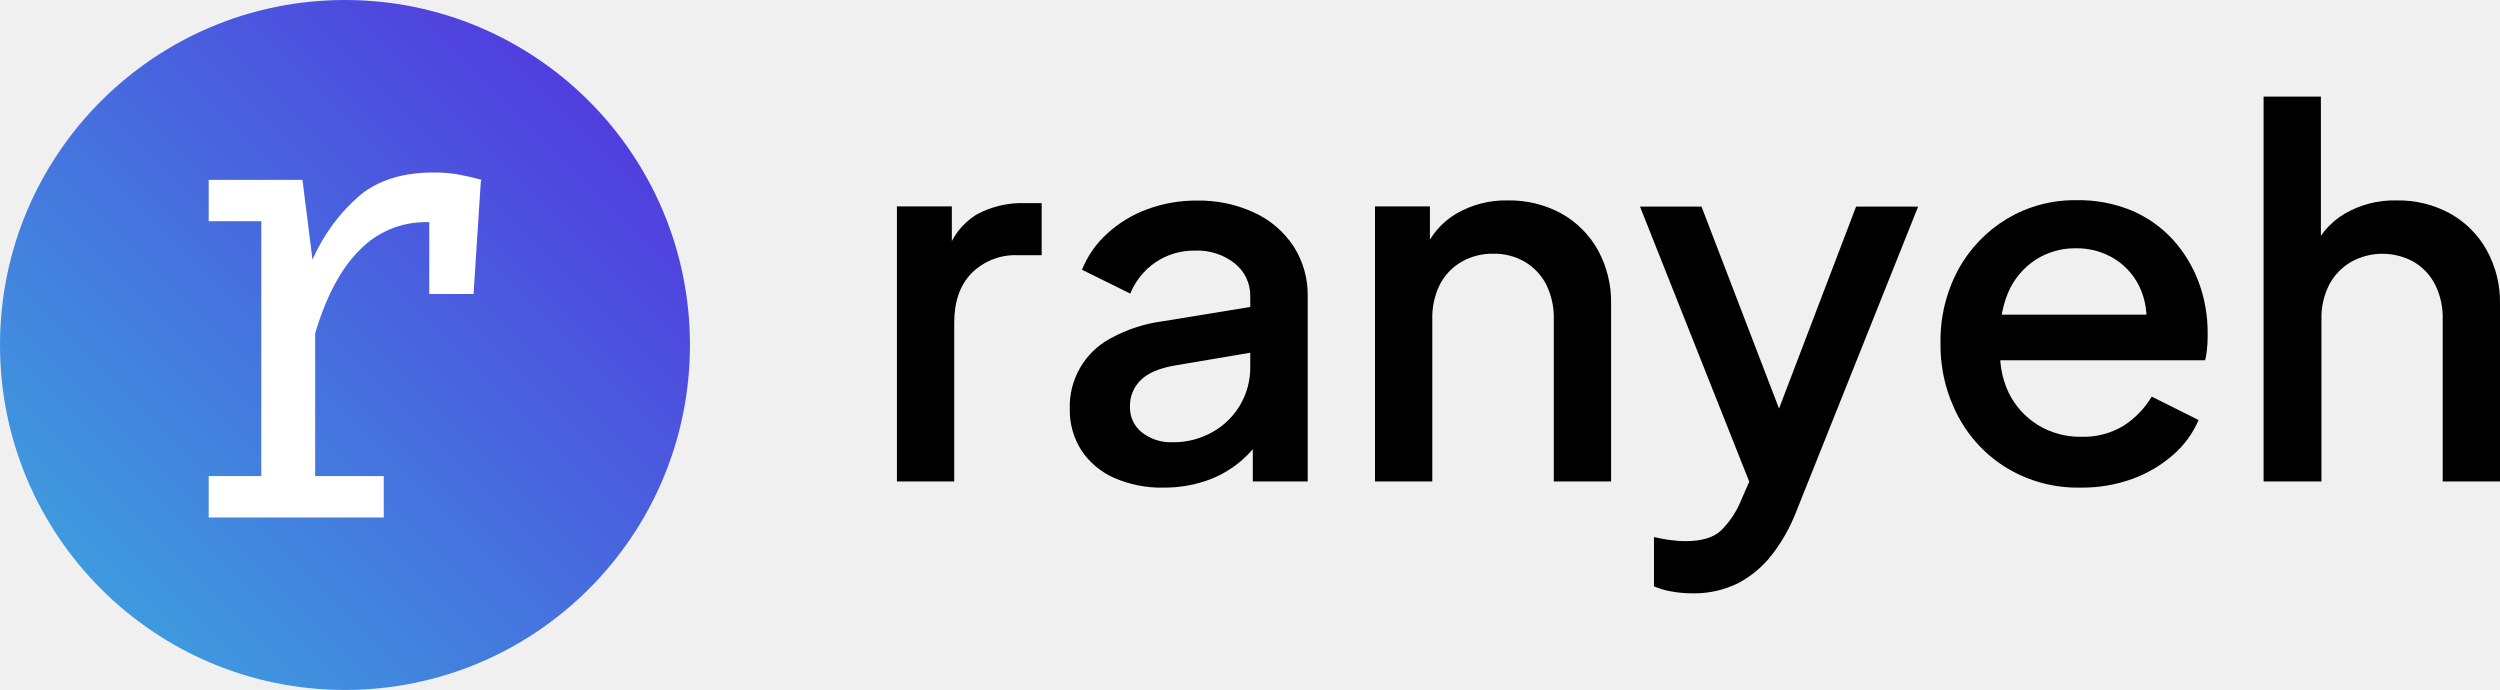
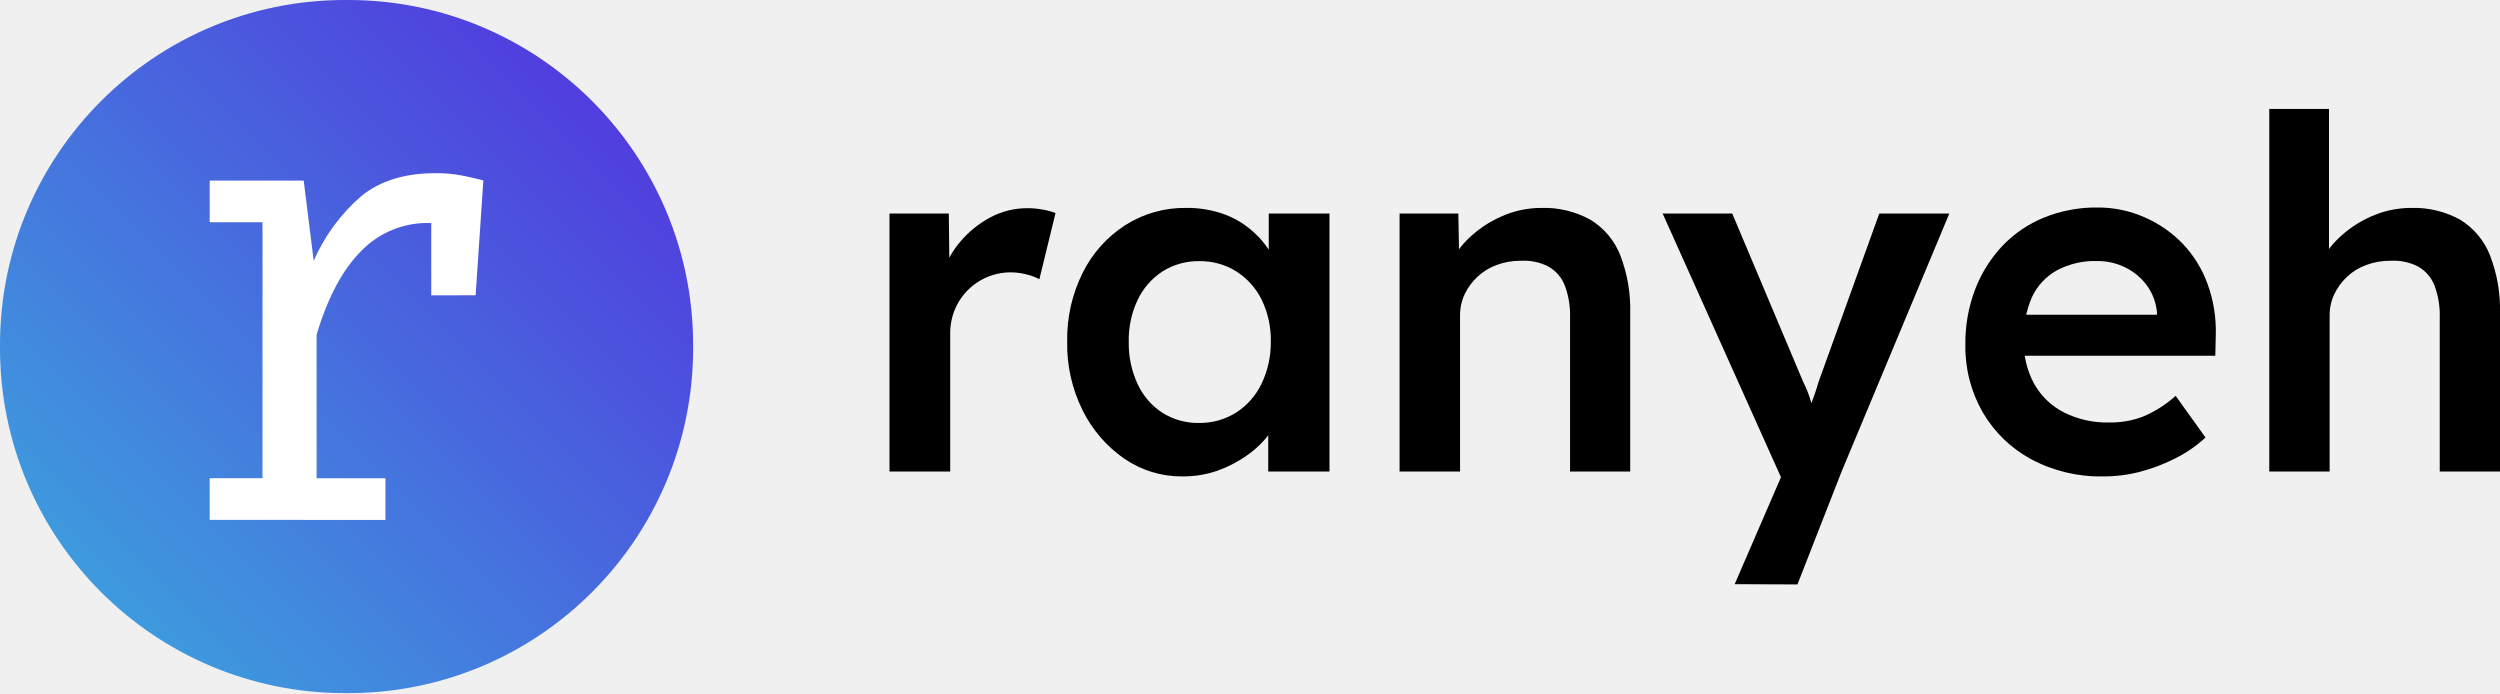
- <svg xmlns="http://www.w3.org/2000/svg" id="Layer_1" data-name="Layer 1" viewBox="0 0 480 132.47">
+ <svg xmlns="http://www.w3.org/2000/svg" id="Layer_1" data-name="Layer 1" viewBox="0 0 480 133.08">
  <defs>
-     <linearGradient id="linear-gradient" x1="19.4" y1="113.07" x2="113.07" y2="19.4" gradientUnits="userSpaceOnUse">
+     <linearGradient id="linear-gradient" x1="19.4" y1="113.68" x2="113.68" y2="19.4" gradientUnits="userSpaceOnUse">
      <stop offset="0" stop-color="#3e9ade" />
      <stop offset="1" stop-color="#503ede" />
    </linearGradient>
  </defs>
-   <rect width="132.47" height="132.47" rx="66.23" style="fill:url(#linear-gradient)" />
-   <path d="M40.07,99.35V91.41h10.1V42.47H40.07V34.53h18L60,49.86a34.58,34.58,0,0,1,9.11-12.37q5.35-4.38,14.16-4.37a25.89,25.89,0,0,1,4.83.4c1.42.26,2.87.6,4.34,1l-3,9.23c-1.36-.36-2.59-.64-3.7-.83a23.92,23.92,0,0,0-3.81-.27A17.57,17.57,0,0,0,69.06,48q-5.36,5.29-8.55,16V91.41H73.68v7.94Zm42.35-42.9V42.35l1-7.82h8.92L90.92,56.45Z" style="fill:#fff" />
-   <path d="M172.21,92.44V39.63h10.54V50.37l-1-1.56a13.14,13.14,0,0,1,5.66-7.57A18.21,18.21,0,0,1,196.81,39H200V49h-4.59a11.86,11.86,0,0,0-8.84,3.42q-3.36,3.42-3.36,9.57V92.44Z" />
-   <path d="M223.36,93.62a22.37,22.37,0,0,1-9.42-1.86,14.56,14.56,0,0,1-6.3-5.27,14.23,14.23,0,0,1-2.24-8A14.81,14.81,0,0,1,213.16,65a28.54,28.54,0,0,1,10.1-3.32l18.35-3v8.78l-16.2,2.74Q221,71,219,73a6.87,6.87,0,0,0-2.05,5.07A6.1,6.1,0,0,0,219.21,83a9,9,0,0,0,5.91,1.91,15.14,15.14,0,0,0,7.76-2,14.13,14.13,0,0,0,7.17-12.49V56.91a7.89,7.89,0,0,0-2.93-6.3,11.49,11.49,0,0,0-7.71-2.49,13,13,0,0,0-7.56,2.25,13.32,13.32,0,0,0-4.84,6l-9.27-4.58a18.84,18.84,0,0,1,4.83-6.93,23.17,23.17,0,0,1,7.71-4.69,26.92,26.92,0,0,1,9.52-1.66,25.1,25.1,0,0,1,11.08,2.34,18.19,18.19,0,0,1,7.52,6.49,17.33,17.33,0,0,1,2.68,9.62V92.44H240.54V83l2.15.2A20.27,20.27,0,0,1,238,88.73a20.61,20.61,0,0,1-6.54,3.62A25,25,0,0,1,223.36,93.62Z" />
-   <path d="M264,92.44V39.63h10.54V50l-1.27-1.37a14.8,14.8,0,0,1,6.25-7.56,18.86,18.86,0,0,1,10-2.59A20.66,20.66,0,0,1,299.79,41a18.13,18.13,0,0,1,7,7,20.66,20.66,0,0,1,2.54,10.34V92.44h-11V61.3a14.23,14.23,0,0,0-1.46-6.68,10.82,10.82,0,0,0-4.1-4.35,11.69,11.69,0,0,0-6.06-1.56,11.91,11.91,0,0,0-6.1,1.56,10.67,10.67,0,0,0-4.15,4.35A14.23,14.23,0,0,0,275,61.3V92.44Z" />
-   <path d="M324.88,113.92a21.53,21.53,0,0,1-3.85-.34,15.31,15.31,0,0,1-3.47-1v-9.47a27.71,27.71,0,0,0,2.83.54,22.58,22.58,0,0,0,3.22.25q4.59,0,6.79-2a17.43,17.43,0,0,0,4-6.1l3.52-8-.2,9.37-22.84-57.5h11.81l16.89,44h-4l16.79-44h11.91L344.89,98.2a32.83,32.83,0,0,1-4.63,8.25,19.94,19.94,0,0,1-6.54,5.52A19,19,0,0,1,324.88,113.92Z" />
-   <path d="M399.46,93.62a26.37,26.37,0,0,1-14-3.67A25.72,25.72,0,0,1,376,80a29.08,29.08,0,0,1-3.42-14.11A28.64,28.64,0,0,1,376,51.74,25.68,25.68,0,0,1,385.36,42a25.17,25.17,0,0,1,13.23-3.56,26.47,26.47,0,0,1,10.73,2,22.92,22.92,0,0,1,7.91,5.61,25.2,25.2,0,0,1,4.93,8.15A27.77,27.77,0,0,1,423.87,64c0,.84,0,1.72-.1,2.63a13.94,13.94,0,0,1-.39,2.54H381.31V60.42H417l-5.18,4a14.89,14.89,0,0,0-.68-8.55,12.91,12.91,0,0,0-4.88-6,13.72,13.72,0,0,0-7.71-2.2,14,14,0,0,0-7.72,2.2,14.25,14.25,0,0,0-5.27,6.3A20.18,20.18,0,0,0,384.14,66a17.13,17.13,0,0,0,1.51,9.37,15,15,0,0,0,5.66,6.25,15.43,15.43,0,0,0,8.25,2.24,14.78,14.78,0,0,0,8.2-2.14,17,17,0,0,0,5.37-5.57l9,4.49a18.44,18.44,0,0,1-4.83,6.64,24.53,24.53,0,0,1-7.81,4.64A28.19,28.19,0,0,1,399.46,93.62Z" />
-   <path d="M434.61,92.44V18.55h11V50l-1.76-1.37a14.8,14.8,0,0,1,6.25-7.56,18.86,18.86,0,0,1,10-2.59A20.66,20.66,0,0,1,470.43,41a18.13,18.13,0,0,1,7,7A20.48,20.48,0,0,1,480,58.28V92.44H469V61.3a14.11,14.11,0,0,0-1.47-6.68,10.69,10.69,0,0,0-4.1-4.35,12.41,12.41,0,0,0-12,0,11,11,0,0,0-4.2,4.35,13.76,13.76,0,0,0-1.51,6.68V92.44Z" />
+   <rect width="133.08" height="133.08" rx="66.23" style="fill:url(#linear-gradient)" />
+   <path d="M40.26,99.81v-8H50.4V42.67H40.26v-8H58.31l1.92,15.4a34.78,34.78,0,0,1,9.15-12.43q5.39-4.39,14.23-4.39a26.19,26.19,0,0,1,4.85.4c1.42.27,2.88.61,4.36,1l-3,9.28c-1.36-.37-2.6-.65-3.71-.84a24.09,24.09,0,0,0-3.83-.28,17.7,17.7,0,0,0-12.87,5.32Q64,53.5,60.79,64.25V91.83H74v8ZM82.8,56.71V42.54l1-7.85h9l-1.48,22Z" style="fill:#fff" />
+   <path d="M170.78,90.53V41h11.39l.18,15.81-1.6-3.58a17.63,17.63,0,0,1,3.58-6.77,19.4,19.4,0,0,1,5.88-4.76,15.08,15.08,0,0,1,7-1.73,15.87,15.87,0,0,1,3.05.28,12.07,12.07,0,0,1,2.4.66l-3.1,12.7a10.65,10.65,0,0,0-2.54-.94,11.94,11.94,0,0,0-3-.38,11.6,11.6,0,0,0-10.68,7.11,12,12,0,0,0-.9,4.74V90.53Z" />
+   <path d="M227,91.47a19.35,19.35,0,0,1-11.1-3.38,24.43,24.43,0,0,1-8-9.23,28.34,28.34,0,0,1-3-13.26,28.39,28.39,0,0,1,3-13.27,23,23,0,0,1,8.18-9.12,21.18,21.18,0,0,1,11.66-3.29A20.8,20.8,0,0,1,234.66,41a17,17,0,0,1,5.45,3.06A18,18,0,0,1,244,48.57,16.55,16.55,0,0,1,246.14,54l-2.54-.66V41h11.66V90.53H243.5V78.68l2.73-.48a14.75,14.75,0,0,1-2.4,4.94,18.16,18.16,0,0,1-4.33,4.23,23.21,23.21,0,0,1-5.73,3A19.93,19.93,0,0,1,227,91.47Zm3.2-10.26a13.13,13.13,0,0,0,7.15-2,13.47,13.47,0,0,0,4.85-5.5A18.35,18.35,0,0,0,244,65.6a17.77,17.77,0,0,0-1.73-8,13.61,13.61,0,0,0-4.85-5.46,13,13,0,0,0-7.15-2,12.79,12.79,0,0,0-7.11,2,13.29,13.29,0,0,0-4.74,5.46,17.89,17.89,0,0,0-1.7,8,18.48,18.48,0,0,0,1.7,8.14,13.16,13.16,0,0,0,4.74,5.5A12.87,12.87,0,0,0,230.24,81.21Z" />
+   <path d="M268.72,90.53V41H280l.19,10.16L278,52.24a14.11,14.11,0,0,1,3.66-6.16,21.38,21.38,0,0,1,6.5-4.47,18.6,18.6,0,0,1,7.71-1.69,18.35,18.35,0,0,1,9.46,2.25A13.91,13.91,0,0,1,311.09,49,28.73,28.73,0,0,1,313,60.23v30.3H301.45V61.08a16.36,16.36,0,0,0-1-6.25,7.18,7.18,0,0,0-3.2-3.68A10.32,10.32,0,0,0,292,50.07a12.9,12.9,0,0,0-4.65.81,10.78,10.78,0,0,0-3.68,2.26,11.18,11.18,0,0,0-2.44,3.33,9.5,9.5,0,0,0-.9,4.14V90.53H268.72Z" />
+   <path d="M333.06,112.16,343.6,87.8l.09,7.71L319.23,41h13.36l13.64,32.36a20.38,20.38,0,0,1,1.32,3.25c.43,1.34.81,2.68,1.13,4l-2.36.76c.45-1.19.91-2.46,1.42-3.81s1-2.74,1.41-4.19L360.82,41h13.45l-20.7,49.58-8.46,21.63Z" />
+   <path d="M403.8,91.47A28.14,28.14,0,0,1,390,88.18a23.9,23.9,0,0,1-9.31-9,25.22,25.22,0,0,1-3.34-13,28.81,28.81,0,0,1,1.88-10.63,25.47,25.47,0,0,1,5.22-8.33,23,23,0,0,1,8-5.45,26.56,26.56,0,0,1,10.21-1.93,22.07,22.07,0,0,1,9.12,1.89,22.82,22.82,0,0,1,7.35,5.12,22.11,22.11,0,0,1,4.74,7.72,26.3,26.3,0,0,1,1.56,9.73l-.09,4H385.18L383,60.43h32.64l-1.5,1.6V60a10.31,10.31,0,0,0-1.88-5.12,11.26,11.26,0,0,0-4.1-3.48,11.88,11.88,0,0,0-5.5-1.28,15.44,15.44,0,0,0-7.76,1.8A11.34,11.34,0,0,0,390.16,57a19.33,19.33,0,0,0-1.6,8.33,16.7,16.7,0,0,0,2,8.37,13.72,13.72,0,0,0,5.74,5.5A18.61,18.61,0,0,0,405,81.12,17.58,17.58,0,0,0,411.42,80a22.19,22.19,0,0,0,6.3-4l5.74,8a24.84,24.84,0,0,1-5.79,4,33.91,33.91,0,0,1-6.82,2.59A27.46,27.46,0,0,1,403.8,91.47Z" />
+   <path d="M435.7,90.53V20.91h11.47v30.2L445,52.24a14.11,14.11,0,0,1,3.66-6.16,21.33,21.33,0,0,1,6.49-4.47,18.67,18.67,0,0,1,7.72-1.69,18.38,18.38,0,0,1,9.46,2.25A14,14,0,0,1,478.07,49,28.73,28.73,0,0,1,480,60.23v30.3H468.43V61.08a16.36,16.36,0,0,0-1-6.25,7.18,7.18,0,0,0-3.2-3.68,10.32,10.32,0,0,0-5.27-1.08,12.9,12.9,0,0,0-4.65.81,10.78,10.78,0,0,0-3.68,2.26,11.18,11.18,0,0,0-2.44,3.33,9.5,9.5,0,0,0-.9,4.14V90.53H435.7Z" />
</svg>
